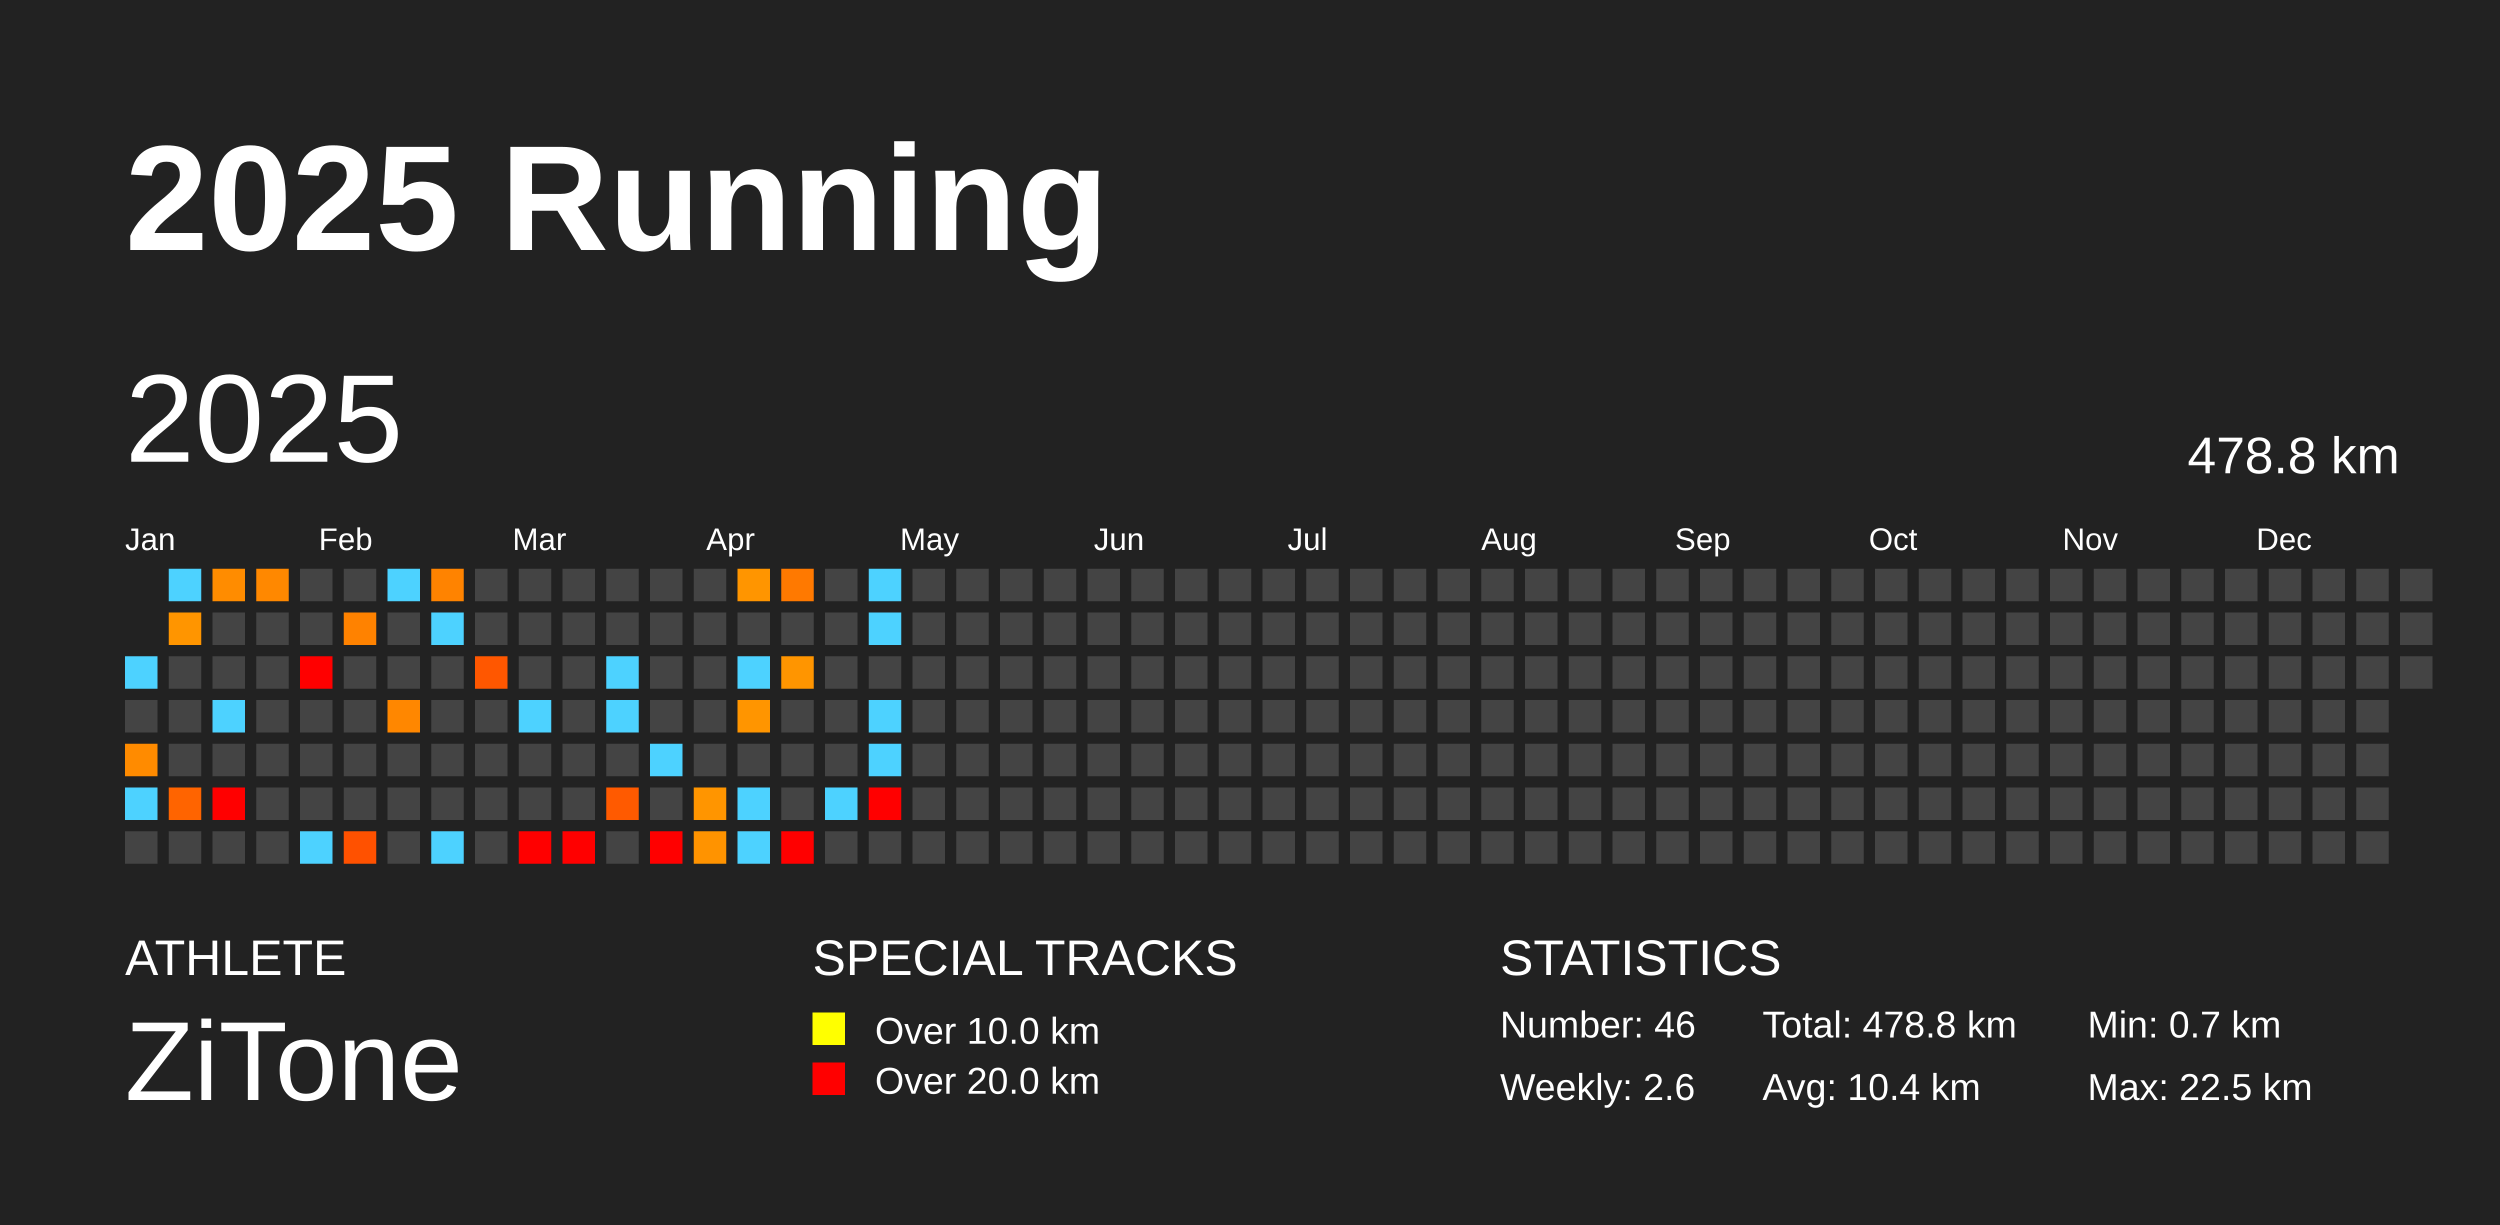
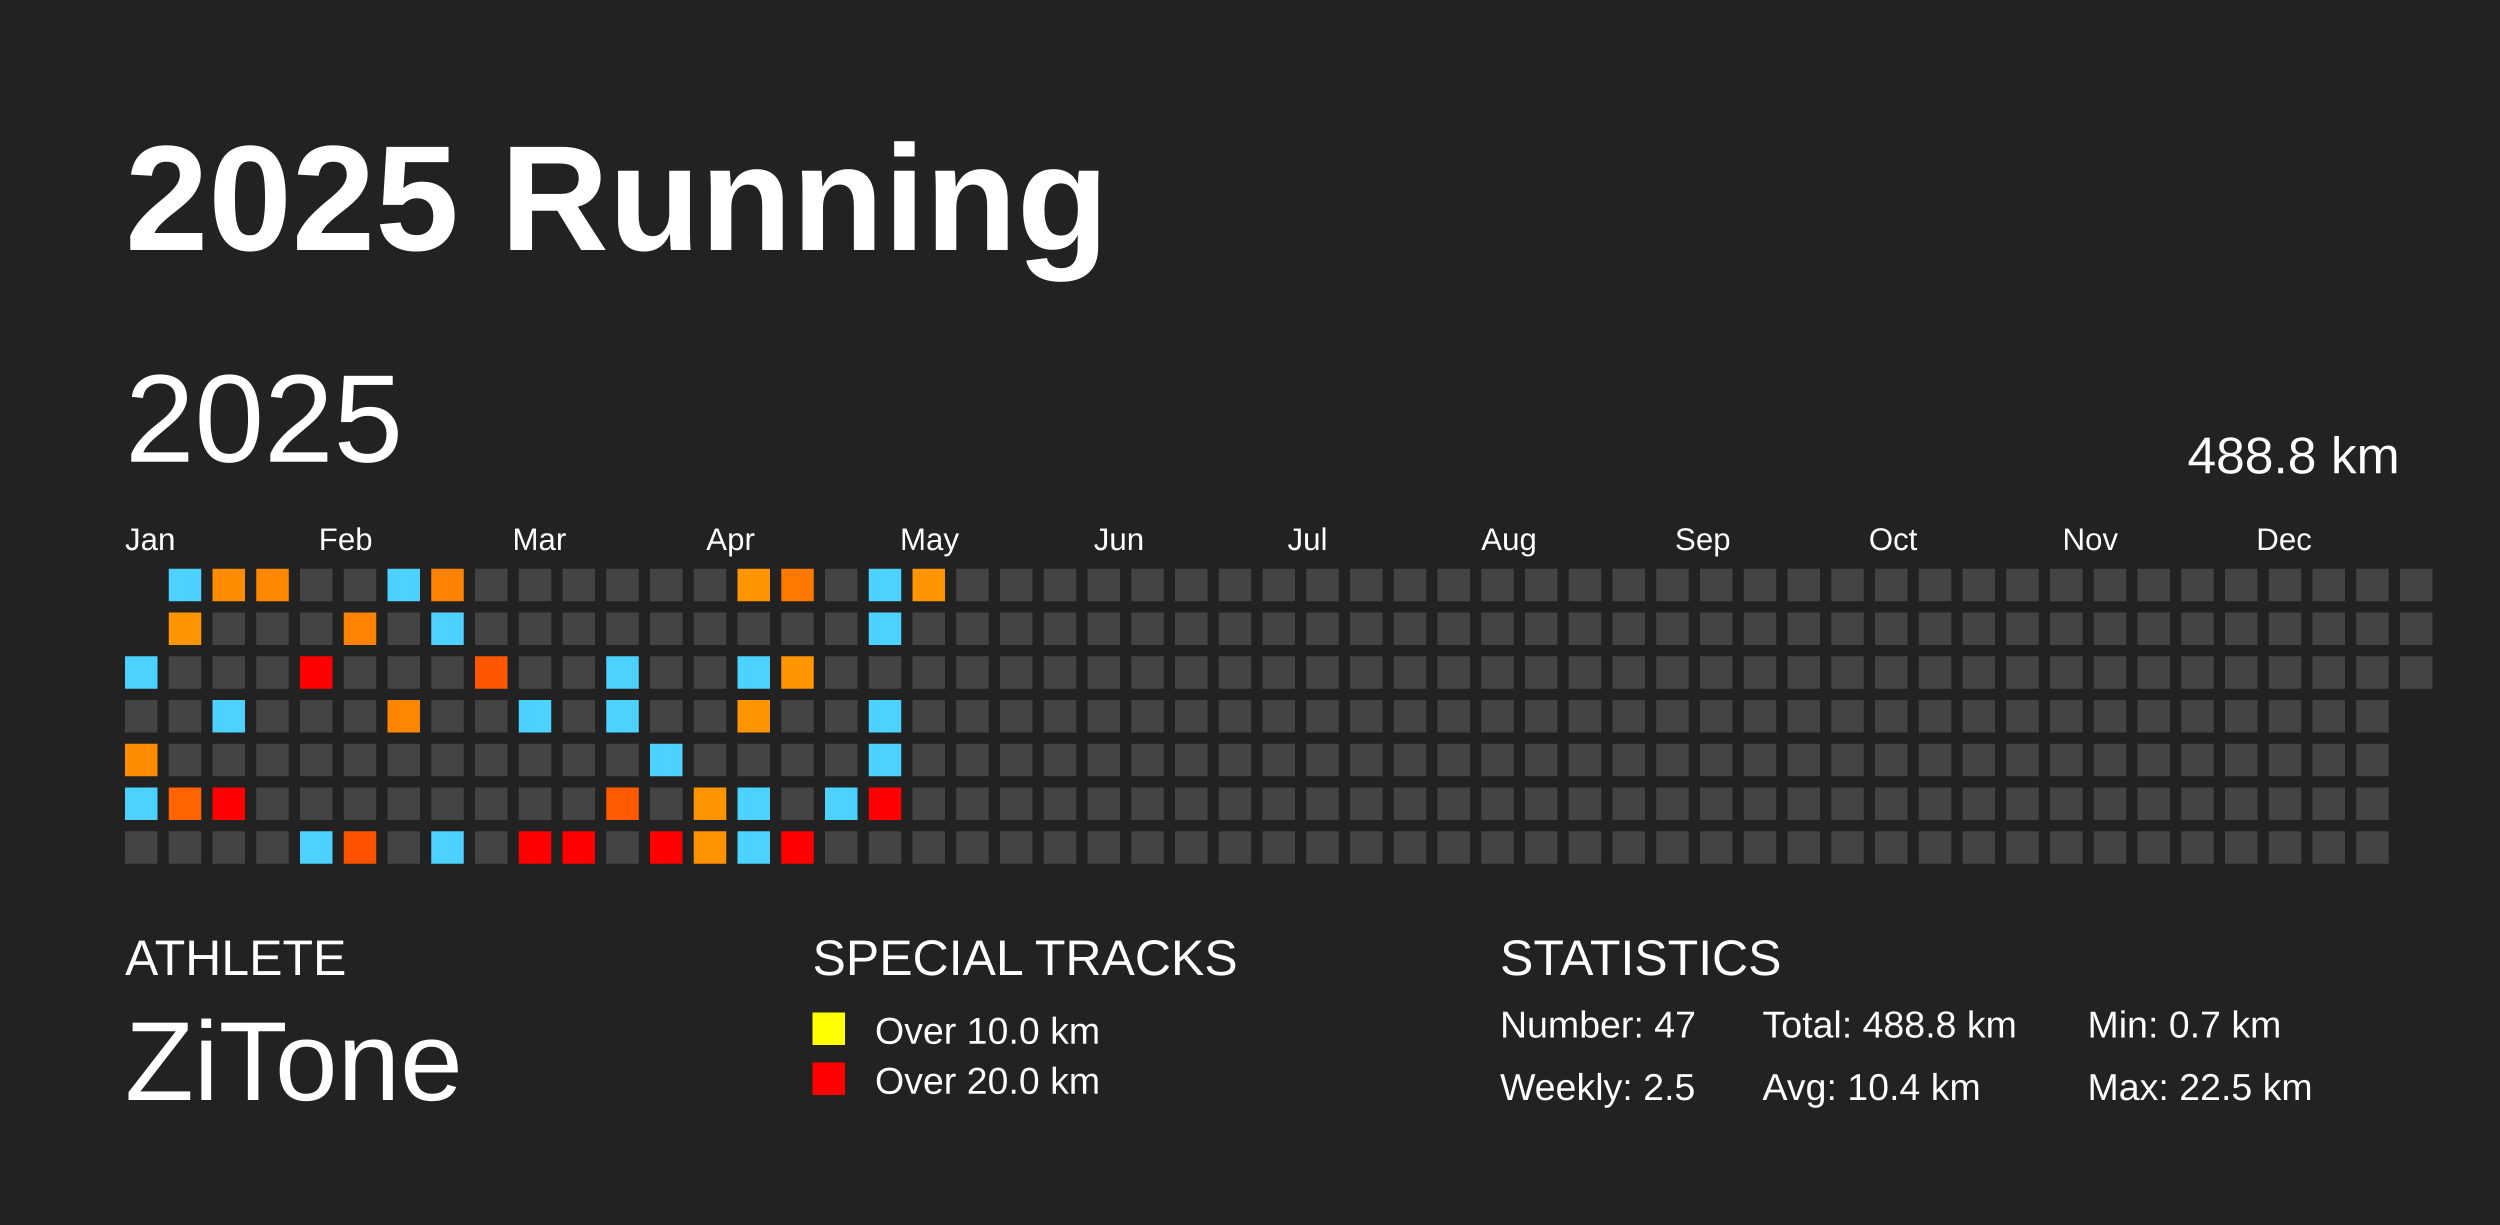
<svg xmlns="http://www.w3.org/2000/svg" baseProfile="full" height="98mm" version="1.1" viewBox="0,0,200,98" width="200mm">
  <defs />
  <rect fill="#222222" height="98" width="200" x="0" y="0" />
  <text fill="#FFFFFF" style="font-size:12px; font-family:Arial; font-weight:bold;" x="10" y="20">2025 Running</text>
  <text fill="#FFFFFF" style="font-size:4px; font-family:Arial" x="10" y="78">ATHLETE</text>
  <text fill="#FFFFFF" style="font-size:9px; font-family:Arial" x="10" y="88">ZiTone</text>
  <text fill="#FFFFFF" style="font-size:4px; font-family:Arial" x="65" y="78">SPECIAL TRACKS</text>
  <rect fill="yellow" height="2.6" width="2.6" x="65" y="81" />
  <text fill="#FFFFFF" style="font-size:3px; font-family:Arial" x="70" y="83.5">Over 10.0 km</text>
  <rect fill="red" height="2.6" width="2.6" x="65" y="85" />
  <text fill="#FFFFFF" style="font-size:3px; font-family:Arial" x="70" y="87.5">Over 20.0 km</text>
  <text fill="#FFFFFF" style="font-size:4px; font-family:Arial" x="120" y="78">STATISTICS</text>
-   <text fill="#FFFFFF" style="font-size:3px; font-family:Arial" x="120" y="83">Number: 46</text>
-   <text fill="#FFFFFF" style="font-size:3px; font-family:Arial" x="120" y="88">Weekly: 2.6</text>
-   <text fill="#FFFFFF" style="font-size:3px; font-family:Arial" x="141" y="83">Total: 478.8 km</text>
+   <text fill="#FFFFFF" style="font-size:3px; font-family:Arial" x="120" y="83">Number: 47</text>
+   <text fill="#FFFFFF" style="font-size:3px; font-family:Arial" x="120" y="88">Weekly: 2.5</text>
+   <text fill="#FFFFFF" style="font-size:3px; font-family:Arial" x="141" y="83">Total: 488.8 km</text>
  <text fill="#FFFFFF" style="font-size:3px; font-family:Arial" x="141" y="88">Avg: 10.4 km</text>
  <text fill="#FFFFFF" style="font-size:3px; font-family:Arial" x="167" y="83">Min: 0.7 km</text>
  <text fill="#FFFFFF" style="font-size:3px; font-family:Arial" x="167" y="88">Max: 22.5 km</text>
  <text dominant-baseline="hanging" fill="#FFFFFF" style="font-size:10.0px; font-family:Arial;" x="10" y="30">2025</text>
-   <text dominant-baseline="hanging" fill="#FFFFFF" style="font-size:4.125px; font-family:Arial;" x="175" y="35">478.8 km</text>
+   <text dominant-baseline="hanging" fill="#FFFFFF" style="font-size:4.125px; font-family:Arial;" x="175" y="35">488.8 km</text>
  <text fill="#FFFFFF" style="font-size:2.5px; font-family:Arial" x="10.0" y="44">Jan</text>
  <text fill="#FFFFFF" style="font-size:2.5px; font-family:Arial" x="25.5" y="44">Feb</text>
  <text fill="#FFFFFF" style="font-size:2.5px; font-family:Arial" x="41.0" y="44">Mar</text>
  <text fill="#FFFFFF" style="font-size:2.5px; font-family:Arial" x="56.5" y="44">Apr</text>
  <text fill="#FFFFFF" style="font-size:2.5px; font-family:Arial" x="72.0" y="44">May</text>
  <text fill="#FFFFFF" style="font-size:2.5px; font-family:Arial" x="87.5" y="44">Jun</text>
  <text fill="#FFFFFF" style="font-size:2.5px; font-family:Arial" x="103.0" y="44">Jul</text>
  <text fill="#FFFFFF" style="font-size:2.5px; font-family:Arial" x="118.5" y="44">Aug</text>
  <text fill="#FFFFFF" style="font-size:2.5px; font-family:Arial" x="134.0" y="44">Sep</text>
  <text fill="#FFFFFF" style="font-size:2.5px; font-family:Arial" x="149.5" y="44">Oct</text>
  <text fill="#FFFFFF" style="font-size:2.5px; font-family:Arial" x="165.0" y="44">Nov</text>
  <text fill="#FFFFFF" style="font-size:2.5px; font-family:Arial" x="180.5" y="44">Dec</text>
  <rect fill="#4dd2ff" height="2.6" width="2.6" x="10.0" y="52.5" />
  <rect fill="#444444" height="2.6" width="2.6" x="10.0" y="56.0" />
  <rect fill="#ff8b00" height="2.6" width="2.6" x="10.0" y="59.5" />
  <rect fill="#4dd2ff" height="2.6" width="2.6" x="10.0" y="63.0" />
  <rect fill="#444444" height="2.6" width="2.6" x="10.0" y="66.5" />
  <rect fill="#4dd2ff" height="2.6" width="2.6" x="13.5" y="45.5" />
  <rect fill="#ff9500" height="2.6" width="2.6" x="13.5" y="49.0" />
  <rect fill="#444444" height="2.6" width="2.6" x="13.5" y="52.5" />
  <rect fill="#444444" height="2.6" width="2.6" x="13.5" y="56.0" />
  <rect fill="#444444" height="2.6" width="2.6" x="13.5" y="59.5" />
  <rect fill="#ff6400" height="2.6" width="2.6" x="13.5" y="63.0" />
  <rect fill="#444444" height="2.6" width="2.6" x="13.5" y="66.5" />
  <rect fill="#ff8c00" height="2.6" width="2.6" x="17.0" y="45.5" />
  <rect fill="#444444" height="2.6" width="2.6" x="17.0" y="49.0" />
  <rect fill="#444444" height="2.6" width="2.6" x="17.0" y="52.5" />
  <rect fill="#4dd2ff" height="2.6" width="2.6" x="17.0" y="56.0" />
  <rect fill="#444444" height="2.6" width="2.6" x="17.0" y="59.5" />
  <rect fill="red" height="2.6" width="2.6" x="17.0" y="63.0" />
  <rect fill="#444444" height="2.6" width="2.6" x="17.0" y="66.5" />
  <rect fill="#ff8800" height="2.6" width="2.6" x="20.5" y="45.5" />
  <rect fill="#444444" height="2.6" width="2.6" x="20.5" y="49.0" />
  <rect fill="#444444" height="2.6" width="2.6" x="20.5" y="52.5" />
  <rect fill="#444444" height="2.6" width="2.6" x="20.5" y="56.0" />
  <rect fill="#444444" height="2.6" width="2.6" x="20.5" y="59.5" />
  <rect fill="#444444" height="2.6" width="2.6" x="20.5" y="63.0" />
  <rect fill="#444444" height="2.6" width="2.6" x="20.5" y="66.5" />
  <rect fill="#444444" height="2.6" width="2.6" x="24.0" y="45.5" />
  <rect fill="#444444" height="2.6" width="2.6" x="24.0" y="49.0" />
  <rect fill="red" height="2.6" width="2.6" x="24.0" y="52.5" />
  <rect fill="#444444" height="2.6" width="2.6" x="24.0" y="56.0" />
  <rect fill="#444444" height="2.6" width="2.6" x="24.0" y="59.5" />
  <rect fill="#444444" height="2.6" width="2.6" x="24.0" y="63.0" />
  <rect fill="#4dd2ff" height="2.6" width="2.6" x="24.0" y="66.5" />
  <rect fill="#444444" height="2.6" width="2.6" x="27.5" y="45.5" />
  <rect fill="#ff8200" height="2.6" width="2.6" x="27.5" y="49.0" />
  <rect fill="#444444" height="2.6" width="2.6" x="27.5" y="52.5" />
  <rect fill="#444444" height="2.6" width="2.6" x="27.5" y="56.0" />
  <rect fill="#444444" height="2.6" width="2.6" x="27.5" y="59.5" />
  <rect fill="#444444" height="2.6" width="2.6" x="27.5" y="63.0" />
  <rect fill="#ff5100" height="2.6" width="2.6" x="27.5" y="66.5" />
  <rect fill="#4dd2ff" height="2.6" width="2.6" x="31.0" y="45.5" />
  <rect fill="#444444" height="2.6" width="2.6" x="31.0" y="49.0" />
  <rect fill="#444444" height="2.6" width="2.6" x="31.0" y="52.5" />
  <rect fill="#ff8700" height="2.6" width="2.6" x="31.0" y="56.0" />
  <rect fill="#444444" height="2.6" width="2.6" x="31.0" y="59.5" />
  <rect fill="#444444" height="2.6" width="2.6" x="31.0" y="63.0" />
  <rect fill="#444444" height="2.6" width="2.6" x="31.0" y="66.5" />
  <rect fill="#ff8300" height="2.6" width="2.6" x="34.5" y="45.5" />
  <rect fill="#4dd2ff" height="2.6" width="2.6" x="34.5" y="49.0" />
  <rect fill="#444444" height="2.6" width="2.6" x="34.5" y="52.5" />
  <rect fill="#444444" height="2.6" width="2.6" x="34.5" y="56.0" />
  <rect fill="#444444" height="2.6" width="2.6" x="34.5" y="59.5" />
  <rect fill="#444444" height="2.6" width="2.6" x="34.5" y="63.0" />
  <rect fill="#4dd2ff" height="2.6" width="2.6" x="34.5" y="66.5" />
  <rect fill="#444444" height="2.6" width="2.6" x="38.0" y="45.5" />
  <rect fill="#444444" height="2.6" width="2.6" x="38.0" y="49.0" />
  <rect fill="#ff5700" height="2.6" width="2.6" x="38.0" y="52.5" />
  <rect fill="#444444" height="2.6" width="2.6" x="38.0" y="56.0" />
  <rect fill="#444444" height="2.6" width="2.6" x="38.0" y="59.5" />
  <rect fill="#444444" height="2.6" width="2.6" x="38.0" y="63.0" />
  <rect fill="#444444" height="2.6" width="2.6" x="38.0" y="66.5" />
  <rect fill="#444444" height="2.6" width="2.6" x="41.5" y="45.5" />
  <rect fill="#444444" height="2.6" width="2.6" x="41.5" y="49.0" />
  <rect fill="#444444" height="2.6" width="2.6" x="41.5" y="52.5" />
  <rect fill="#4dd2ff" height="2.6" width="2.6" x="41.5" y="56.0" />
  <rect fill="#444444" height="2.6" width="2.6" x="41.5" y="59.5" />
  <rect fill="#444444" height="2.6" width="2.6" x="41.5" y="63.0" />
  <rect fill="red" height="2.6" width="2.6" x="41.5" y="66.5" />
  <rect fill="#444444" height="2.6" width="2.6" x="45.0" y="45.5" />
  <rect fill="#444444" height="2.6" width="2.6" x="45.0" y="49.0" />
  <rect fill="#444444" height="2.6" width="2.6" x="45.0" y="52.5" />
  <rect fill="#444444" height="2.6" width="2.6" x="45.0" y="56.0" />
  <rect fill="#444444" height="2.6" width="2.6" x="45.0" y="59.5" />
  <rect fill="#444444" height="2.6" width="2.6" x="45.0" y="63.0" />
  <rect fill="red" height="2.6" width="2.6" x="45.0" y="66.5" />
  <rect fill="#444444" height="2.6" width="2.6" x="48.5" y="45.5" />
  <rect fill="#444444" height="2.6" width="2.6" x="48.5" y="49.0" />
  <rect fill="#4dd2ff" height="2.6" width="2.6" x="48.5" y="52.5" />
  <rect fill="#4dd2ff" height="2.6" width="2.6" x="48.5" y="56.0" />
  <rect fill="#444444" height="2.6" width="2.6" x="48.5" y="59.5" />
  <rect fill="#ff5a00" height="2.6" width="2.6" x="48.5" y="63.0" />
  <rect fill="#444444" height="2.6" width="2.6" x="48.5" y="66.5" />
  <rect fill="#444444" height="2.6" width="2.6" x="52.0" y="45.5" />
  <rect fill="#444444" height="2.6" width="2.6" x="52.0" y="49.0" />
  <rect fill="#444444" height="2.6" width="2.6" x="52.0" y="52.5" />
  <rect fill="#444444" height="2.6" width="2.6" x="52.0" y="56.0" />
  <rect fill="#4dd2ff" height="2.6" width="2.6" x="52.0" y="59.5" />
  <rect fill="#444444" height="2.6" width="2.6" x="52.0" y="63.0" />
  <rect fill="red" height="2.6" width="2.6" x="52.0" y="66.5" />
  <rect fill="#444444" height="2.6" width="2.6" x="55.5" y="45.5" />
  <rect fill="#444444" height="2.6" width="2.6" x="55.5" y="49.0" />
  <rect fill="#444444" height="2.6" width="2.6" x="55.5" y="52.5" />
  <rect fill="#444444" height="2.6" width="2.6" x="55.5" y="56.0" />
  <rect fill="#444444" height="2.6" width="2.6" x="55.5" y="59.5" />
  <rect fill="#ff9500" height="2.6" width="2.6" x="55.5" y="63.0" />
  <rect fill="#ff9300" height="2.6" width="2.6" x="55.5" y="66.5" />
  <rect fill="#ff9500" height="2.6" width="2.6" x="59.0" y="45.5" />
  <rect fill="#444444" height="2.6" width="2.6" x="59.0" y="49.0" />
  <rect fill="#4dd2ff" height="2.6" width="2.6" x="59.0" y="52.5" />
  <rect fill="#ff9500" height="2.6" width="2.6" x="59.0" y="56.0" />
  <rect fill="#444444" height="2.6" width="2.6" x="59.0" y="59.5" />
  <rect fill="#4dd2ff" height="2.6" width="2.6" x="59.0" y="63.0" />
  <rect fill="#4dd2ff" height="2.6" width="2.6" x="59.0" y="66.5" />
  <rect fill="#ff7900" height="2.6" width="2.6" x="62.5" y="45.5" />
  <rect fill="#444444" height="2.6" width="2.6" x="62.5" y="49.0" />
  <rect fill="#ff9500" height="2.6" width="2.6" x="62.5" y="52.5" />
  <rect fill="#444444" height="2.6" width="2.6" x="62.5" y="56.0" />
  <rect fill="#444444" height="2.6" width="2.6" x="62.5" y="59.5" />
  <rect fill="#444444" height="2.6" width="2.6" x="62.5" y="63.0" />
  <rect fill="red" height="2.6" width="2.6" x="62.5" y="66.5" />
  <rect fill="#444444" height="2.6" width="2.6" x="66.0" y="45.5" />
  <rect fill="#444444" height="2.6" width="2.6" x="66.0" y="49.0" />
  <rect fill="#444444" height="2.6" width="2.6" x="66.0" y="52.5" />
  <rect fill="#444444" height="2.6" width="2.6" x="66.0" y="56.0" />
  <rect fill="#444444" height="2.6" width="2.6" x="66.0" y="59.5" />
  <rect fill="#4dd2ff" height="2.6" width="2.6" x="66.0" y="63.0" />
  <rect fill="#444444" height="2.6" width="2.6" x="66.0" y="66.5" />
  <rect fill="#4dd2ff" height="2.6" width="2.6" x="69.5" y="45.5" />
  <rect fill="#4dd2ff" height="2.6" width="2.6" x="69.5" y="49.0" />
  <rect fill="#444444" height="2.6" width="2.6" x="69.5" y="52.5" />
  <rect fill="#4dd2ff" height="2.6" width="2.6" x="69.5" y="56.0" />
  <rect fill="#4dd2ff" height="2.6" width="2.6" x="69.5" y="59.5" />
  <rect fill="red" height="2.6" width="2.6" x="69.5" y="63.0" />
  <rect fill="#444444" height="2.6" width="2.6" x="69.5" y="66.5" />
-   <rect fill="#444444" height="2.6" width="2.6" x="73.0" y="45.5" />
+   <rect fill="#ff9500" height="2.6" width="2.6" x="73.0" y="45.5" />
  <rect fill="#444444" height="2.6" width="2.6" x="73.0" y="49.0" />
  <rect fill="#444444" height="2.6" width="2.6" x="73.0" y="52.5" />
  <rect fill="#444444" height="2.6" width="2.6" x="73.0" y="56.0" />
  <rect fill="#444444" height="2.6" width="2.6" x="73.0" y="59.5" />
  <rect fill="#444444" height="2.6" width="2.6" x="73.0" y="63.0" />
  <rect fill="#444444" height="2.6" width="2.6" x="73.0" y="66.5" />
  <rect fill="#444444" height="2.6" width="2.6" x="76.5" y="45.5" />
  <rect fill="#444444" height="2.6" width="2.6" x="76.5" y="49.0" />
  <rect fill="#444444" height="2.6" width="2.6" x="76.5" y="52.5" />
  <rect fill="#444444" height="2.6" width="2.6" x="76.5" y="56.0" />
  <rect fill="#444444" height="2.6" width="2.6" x="76.5" y="59.5" />
  <rect fill="#444444" height="2.6" width="2.6" x="76.5" y="63.0" />
  <rect fill="#444444" height="2.6" width="2.6" x="76.5" y="66.5" />
  <rect fill="#444444" height="2.6" width="2.6" x="80.0" y="45.5" />
  <rect fill="#444444" height="2.6" width="2.6" x="80.0" y="49.0" />
  <rect fill="#444444" height="2.6" width="2.6" x="80.0" y="52.5" />
  <rect fill="#444444" height="2.6" width="2.6" x="80.0" y="56.0" />
  <rect fill="#444444" height="2.6" width="2.6" x="80.0" y="59.5" />
  <rect fill="#444444" height="2.6" width="2.6" x="80.0" y="63.0" />
  <rect fill="#444444" height="2.6" width="2.6" x="80.0" y="66.5" />
  <rect fill="#444444" height="2.6" width="2.6" x="83.5" y="45.5" />
  <rect fill="#444444" height="2.6" width="2.6" x="83.5" y="49.0" />
  <rect fill="#444444" height="2.6" width="2.6" x="83.5" y="52.5" />
  <rect fill="#444444" height="2.6" width="2.6" x="83.5" y="56.0" />
  <rect fill="#444444" height="2.6" width="2.6" x="83.5" y="59.5" />
  <rect fill="#444444" height="2.6" width="2.6" x="83.5" y="63.0" />
  <rect fill="#444444" height="2.6" width="2.6" x="83.5" y="66.5" />
  <rect fill="#444444" height="2.6" width="2.6" x="87.0" y="45.5" />
  <rect fill="#444444" height="2.6" width="2.6" x="87.0" y="49.0" />
  <rect fill="#444444" height="2.6" width="2.6" x="87.0" y="52.5" />
  <rect fill="#444444" height="2.6" width="2.6" x="87.0" y="56.0" />
  <rect fill="#444444" height="2.6" width="2.6" x="87.0" y="59.5" />
  <rect fill="#444444" height="2.6" width="2.6" x="87.0" y="63.0" />
  <rect fill="#444444" height="2.6" width="2.6" x="87.0" y="66.5" />
  <rect fill="#444444" height="2.6" width="2.6" x="90.5" y="45.5" />
  <rect fill="#444444" height="2.6" width="2.6" x="90.5" y="49.0" />
  <rect fill="#444444" height="2.6" width="2.6" x="90.5" y="52.5" />
  <rect fill="#444444" height="2.6" width="2.6" x="90.5" y="56.0" />
  <rect fill="#444444" height="2.6" width="2.6" x="90.5" y="59.5" />
  <rect fill="#444444" height="2.6" width="2.6" x="90.5" y="63.0" />
  <rect fill="#444444" height="2.6" width="2.6" x="90.5" y="66.5" />
  <rect fill="#444444" height="2.6" width="2.6" x="94.0" y="45.5" />
  <rect fill="#444444" height="2.6" width="2.6" x="94.0" y="49.0" />
  <rect fill="#444444" height="2.6" width="2.6" x="94.0" y="52.5" />
  <rect fill="#444444" height="2.6" width="2.6" x="94.0" y="56.0" />
  <rect fill="#444444" height="2.6" width="2.6" x="94.0" y="59.5" />
  <rect fill="#444444" height="2.6" width="2.6" x="94.0" y="63.0" />
  <rect fill="#444444" height="2.6" width="2.6" x="94.0" y="66.5" />
  <rect fill="#444444" height="2.6" width="2.6" x="97.5" y="45.5" />
  <rect fill="#444444" height="2.6" width="2.6" x="97.5" y="49.0" />
  <rect fill="#444444" height="2.6" width="2.6" x="97.5" y="52.5" />
  <rect fill="#444444" height="2.6" width="2.6" x="97.5" y="56.0" />
  <rect fill="#444444" height="2.6" width="2.6" x="97.5" y="59.5" />
  <rect fill="#444444" height="2.6" width="2.6" x="97.5" y="63.0" />
  <rect fill="#444444" height="2.6" width="2.6" x="97.5" y="66.5" />
  <rect fill="#444444" height="2.6" width="2.6" x="101.0" y="45.5" />
  <rect fill="#444444" height="2.6" width="2.6" x="101.0" y="49.0" />
  <rect fill="#444444" height="2.6" width="2.6" x="101.0" y="52.5" />
  <rect fill="#444444" height="2.6" width="2.6" x="101.0" y="56.0" />
  <rect fill="#444444" height="2.6" width="2.6" x="101.0" y="59.5" />
  <rect fill="#444444" height="2.6" width="2.6" x="101.0" y="63.0" />
  <rect fill="#444444" height="2.6" width="2.6" x="101.0" y="66.5" />
  <rect fill="#444444" height="2.6" width="2.6" x="104.5" y="45.5" />
  <rect fill="#444444" height="2.6" width="2.6" x="104.5" y="49.0" />
  <rect fill="#444444" height="2.6" width="2.6" x="104.5" y="52.5" />
  <rect fill="#444444" height="2.6" width="2.6" x="104.5" y="56.0" />
  <rect fill="#444444" height="2.6" width="2.6" x="104.5" y="59.5" />
  <rect fill="#444444" height="2.6" width="2.6" x="104.5" y="63.0" />
  <rect fill="#444444" height="2.6" width="2.6" x="104.5" y="66.5" />
  <rect fill="#444444" height="2.6" width="2.6" x="108.0" y="45.5" />
  <rect fill="#444444" height="2.6" width="2.6" x="108.0" y="49.0" />
  <rect fill="#444444" height="2.6" width="2.6" x="108.0" y="52.5" />
  <rect fill="#444444" height="2.6" width="2.6" x="108.0" y="56.0" />
  <rect fill="#444444" height="2.6" width="2.6" x="108.0" y="59.5" />
  <rect fill="#444444" height="2.6" width="2.6" x="108.0" y="63.0" />
  <rect fill="#444444" height="2.6" width="2.6" x="108.0" y="66.5" />
  <rect fill="#444444" height="2.6" width="2.6" x="111.5" y="45.5" />
  <rect fill="#444444" height="2.6" width="2.6" x="111.5" y="49.0" />
  <rect fill="#444444" height="2.6" width="2.6" x="111.5" y="52.5" />
  <rect fill="#444444" height="2.6" width="2.6" x="111.5" y="56.0" />
  <rect fill="#444444" height="2.6" width="2.6" x="111.5" y="59.5" />
  <rect fill="#444444" height="2.6" width="2.6" x="111.5" y="63.0" />
  <rect fill="#444444" height="2.6" width="2.6" x="111.5" y="66.5" />
  <rect fill="#444444" height="2.6" width="2.6" x="115.0" y="45.5" />
  <rect fill="#444444" height="2.6" width="2.6" x="115.0" y="49.0" />
  <rect fill="#444444" height="2.6" width="2.6" x="115.0" y="52.5" />
  <rect fill="#444444" height="2.6" width="2.6" x="115.0" y="56.0" />
  <rect fill="#444444" height="2.6" width="2.6" x="115.0" y="59.5" />
  <rect fill="#444444" height="2.6" width="2.6" x="115.0" y="63.0" />
  <rect fill="#444444" height="2.6" width="2.6" x="115.0" y="66.5" />
  <rect fill="#444444" height="2.6" width="2.6" x="118.5" y="45.5" />
  <rect fill="#444444" height="2.6" width="2.6" x="118.5" y="49.0" />
  <rect fill="#444444" height="2.6" width="2.6" x="118.5" y="52.5" />
  <rect fill="#444444" height="2.6" width="2.6" x="118.5" y="56.0" />
  <rect fill="#444444" height="2.6" width="2.6" x="118.5" y="59.5" />
  <rect fill="#444444" height="2.6" width="2.6" x="118.5" y="63.0" />
  <rect fill="#444444" height="2.6" width="2.6" x="118.5" y="66.5" />
  <rect fill="#444444" height="2.6" width="2.6" x="122.0" y="45.5" />
  <rect fill="#444444" height="2.6" width="2.6" x="122.0" y="49.0" />
  <rect fill="#444444" height="2.6" width="2.6" x="122.0" y="52.5" />
  <rect fill="#444444" height="2.6" width="2.6" x="122.0" y="56.0" />
  <rect fill="#444444" height="2.6" width="2.6" x="122.0" y="59.5" />
  <rect fill="#444444" height="2.6" width="2.6" x="122.0" y="63.0" />
  <rect fill="#444444" height="2.6" width="2.6" x="122.0" y="66.5" />
  <rect fill="#444444" height="2.6" width="2.6" x="125.5" y="45.5" />
  <rect fill="#444444" height="2.6" width="2.6" x="125.5" y="49.0" />
  <rect fill="#444444" height="2.6" width="2.6" x="125.5" y="52.5" />
  <rect fill="#444444" height="2.6" width="2.6" x="125.5" y="56.0" />
  <rect fill="#444444" height="2.6" width="2.6" x="125.5" y="59.5" />
  <rect fill="#444444" height="2.6" width="2.6" x="125.5" y="63.0" />
  <rect fill="#444444" height="2.6" width="2.6" x="125.5" y="66.5" />
  <rect fill="#444444" height="2.6" width="2.6" x="129.0" y="45.5" />
  <rect fill="#444444" height="2.6" width="2.6" x="129.0" y="49.0" />
  <rect fill="#444444" height="2.6" width="2.6" x="129.0" y="52.5" />
  <rect fill="#444444" height="2.6" width="2.6" x="129.0" y="56.0" />
  <rect fill="#444444" height="2.6" width="2.6" x="129.0" y="59.5" />
  <rect fill="#444444" height="2.6" width="2.6" x="129.0" y="63.0" />
  <rect fill="#444444" height="2.6" width="2.6" x="129.0" y="66.5" />
  <rect fill="#444444" height="2.6" width="2.6" x="132.5" y="45.5" />
  <rect fill="#444444" height="2.6" width="2.6" x="132.5" y="49.0" />
  <rect fill="#444444" height="2.6" width="2.6" x="132.5" y="52.5" />
  <rect fill="#444444" height="2.6" width="2.6" x="132.5" y="56.0" />
  <rect fill="#444444" height="2.6" width="2.6" x="132.5" y="59.5" />
  <rect fill="#444444" height="2.6" width="2.6" x="132.5" y="63.0" />
  <rect fill="#444444" height="2.6" width="2.6" x="132.5" y="66.5" />
  <rect fill="#444444" height="2.6" width="2.6" x="136.0" y="45.5" />
  <rect fill="#444444" height="2.6" width="2.6" x="136.0" y="49.0" />
  <rect fill="#444444" height="2.6" width="2.6" x="136.0" y="52.5" />
  <rect fill="#444444" height="2.6" width="2.6" x="136.0" y="56.0" />
  <rect fill="#444444" height="2.6" width="2.6" x="136.0" y="59.5" />
  <rect fill="#444444" height="2.6" width="2.6" x="136.0" y="63.0" />
  <rect fill="#444444" height="2.6" width="2.6" x="136.0" y="66.5" />
  <rect fill="#444444" height="2.6" width="2.6" x="139.5" y="45.5" />
  <rect fill="#444444" height="2.6" width="2.6" x="139.5" y="49.0" />
  <rect fill="#444444" height="2.6" width="2.6" x="139.5" y="52.5" />
  <rect fill="#444444" height="2.6" width="2.6" x="139.5" y="56.0" />
  <rect fill="#444444" height="2.6" width="2.6" x="139.5" y="59.5" />
  <rect fill="#444444" height="2.6" width="2.6" x="139.5" y="63.0" />
  <rect fill="#444444" height="2.6" width="2.6" x="139.5" y="66.5" />
  <rect fill="#444444" height="2.6" width="2.6" x="143.0" y="45.5" />
  <rect fill="#444444" height="2.6" width="2.6" x="143.0" y="49.0" />
  <rect fill="#444444" height="2.6" width="2.6" x="143.0" y="52.5" />
  <rect fill="#444444" height="2.6" width="2.6" x="143.0" y="56.0" />
  <rect fill="#444444" height="2.6" width="2.6" x="143.0" y="59.5" />
  <rect fill="#444444" height="2.6" width="2.6" x="143.0" y="63.0" />
  <rect fill="#444444" height="2.6" width="2.6" x="143.0" y="66.5" />
  <rect fill="#444444" height="2.6" width="2.6" x="146.5" y="45.5" />
  <rect fill="#444444" height="2.6" width="2.6" x="146.5" y="49.0" />
  <rect fill="#444444" height="2.6" width="2.6" x="146.5" y="52.5" />
  <rect fill="#444444" height="2.6" width="2.6" x="146.5" y="56.0" />
  <rect fill="#444444" height="2.6" width="2.6" x="146.5" y="59.5" />
  <rect fill="#444444" height="2.6" width="2.6" x="146.5" y="63.0" />
  <rect fill="#444444" height="2.6" width="2.6" x="146.5" y="66.5" />
  <rect fill="#444444" height="2.6" width="2.6" x="150.0" y="45.5" />
  <rect fill="#444444" height="2.6" width="2.6" x="150.0" y="49.0" />
  <rect fill="#444444" height="2.6" width="2.6" x="150.0" y="52.5" />
  <rect fill="#444444" height="2.6" width="2.6" x="150.0" y="56.0" />
  <rect fill="#444444" height="2.6" width="2.6" x="150.0" y="59.5" />
  <rect fill="#444444" height="2.6" width="2.6" x="150.0" y="63.0" />
  <rect fill="#444444" height="2.6" width="2.6" x="150.0" y="66.5" />
  <rect fill="#444444" height="2.6" width="2.6" x="153.5" y="45.5" />
  <rect fill="#444444" height="2.6" width="2.6" x="153.5" y="49.0" />
  <rect fill="#444444" height="2.6" width="2.6" x="153.5" y="52.5" />
  <rect fill="#444444" height="2.6" width="2.6" x="153.5" y="56.0" />
  <rect fill="#444444" height="2.6" width="2.6" x="153.5" y="59.5" />
  <rect fill="#444444" height="2.6" width="2.6" x="153.5" y="63.0" />
  <rect fill="#444444" height="2.6" width="2.6" x="153.5" y="66.5" />
  <rect fill="#444444" height="2.6" width="2.6" x="157.0" y="45.5" />
  <rect fill="#444444" height="2.6" width="2.6" x="157.0" y="49.0" />
  <rect fill="#444444" height="2.6" width="2.6" x="157.0" y="52.5" />
  <rect fill="#444444" height="2.6" width="2.6" x="157.0" y="56.0" />
  <rect fill="#444444" height="2.6" width="2.6" x="157.0" y="59.5" />
  <rect fill="#444444" height="2.6" width="2.6" x="157.0" y="63.0" />
  <rect fill="#444444" height="2.6" width="2.6" x="157.0" y="66.5" />
  <rect fill="#444444" height="2.6" width="2.6" x="160.5" y="45.5" />
  <rect fill="#444444" height="2.6" width="2.6" x="160.5" y="49.0" />
  <rect fill="#444444" height="2.6" width="2.6" x="160.5" y="52.5" />
  <rect fill="#444444" height="2.6" width="2.6" x="160.5" y="56.0" />
  <rect fill="#444444" height="2.6" width="2.6" x="160.5" y="59.5" />
  <rect fill="#444444" height="2.6" width="2.6" x="160.5" y="63.0" />
  <rect fill="#444444" height="2.6" width="2.6" x="160.5" y="66.5" />
  <rect fill="#444444" height="2.6" width="2.6" x="164.0" y="45.5" />
  <rect fill="#444444" height="2.6" width="2.6" x="164.0" y="49.0" />
  <rect fill="#444444" height="2.6" width="2.6" x="164.0" y="52.5" />
  <rect fill="#444444" height="2.6" width="2.6" x="164.0" y="56.0" />
  <rect fill="#444444" height="2.6" width="2.6" x="164.0" y="59.5" />
  <rect fill="#444444" height="2.6" width="2.6" x="164.0" y="63.0" />
  <rect fill="#444444" height="2.6" width="2.6" x="164.0" y="66.5" />
  <rect fill="#444444" height="2.6" width="2.6" x="167.5" y="45.5" />
  <rect fill="#444444" height="2.6" width="2.6" x="167.5" y="49.0" />
  <rect fill="#444444" height="2.6" width="2.6" x="167.5" y="52.5" />
  <rect fill="#444444" height="2.6" width="2.6" x="167.5" y="56.0" />
  <rect fill="#444444" height="2.6" width="2.6" x="167.5" y="59.5" />
  <rect fill="#444444" height="2.6" width="2.6" x="167.5" y="63.0" />
  <rect fill="#444444" height="2.6" width="2.6" x="167.5" y="66.5" />
  <rect fill="#444444" height="2.6" width="2.6" x="171.0" y="45.5" />
  <rect fill="#444444" height="2.6" width="2.6" x="171.0" y="49.0" />
  <rect fill="#444444" height="2.6" width="2.6" x="171.0" y="52.5" />
  <rect fill="#444444" height="2.6" width="2.6" x="171.0" y="56.0" />
  <rect fill="#444444" height="2.6" width="2.6" x="171.0" y="59.5" />
  <rect fill="#444444" height="2.6" width="2.6" x="171.0" y="63.0" />
  <rect fill="#444444" height="2.6" width="2.6" x="171.0" y="66.5" />
  <rect fill="#444444" height="2.6" width="2.6" x="174.5" y="45.5" />
  <rect fill="#444444" height="2.6" width="2.6" x="174.5" y="49.0" />
  <rect fill="#444444" height="2.6" width="2.6" x="174.5" y="52.5" />
  <rect fill="#444444" height="2.6" width="2.6" x="174.5" y="56.0" />
  <rect fill="#444444" height="2.6" width="2.6" x="174.5" y="59.5" />
  <rect fill="#444444" height="2.6" width="2.6" x="174.5" y="63.0" />
  <rect fill="#444444" height="2.6" width="2.6" x="174.5" y="66.5" />
  <rect fill="#444444" height="2.6" width="2.6" x="178.0" y="45.5" />
  <rect fill="#444444" height="2.6" width="2.6" x="178.0" y="49.0" />
  <rect fill="#444444" height="2.6" width="2.6" x="178.0" y="52.5" />
  <rect fill="#444444" height="2.6" width="2.6" x="178.0" y="56.0" />
  <rect fill="#444444" height="2.6" width="2.6" x="178.0" y="59.5" />
  <rect fill="#444444" height="2.6" width="2.6" x="178.0" y="63.0" />
  <rect fill="#444444" height="2.6" width="2.6" x="178.0" y="66.5" />
  <rect fill="#444444" height="2.6" width="2.6" x="181.5" y="45.5" />
  <rect fill="#444444" height="2.6" width="2.6" x="181.5" y="49.0" />
  <rect fill="#444444" height="2.6" width="2.6" x="181.5" y="52.5" />
  <rect fill="#444444" height="2.6" width="2.6" x="181.5" y="56.0" />
  <rect fill="#444444" height="2.6" width="2.6" x="181.5" y="59.5" />
  <rect fill="#444444" height="2.6" width="2.6" x="181.5" y="63.0" />
  <rect fill="#444444" height="2.6" width="2.6" x="181.5" y="66.5" />
  <rect fill="#444444" height="2.6" width="2.6" x="185.0" y="45.5" />
  <rect fill="#444444" height="2.6" width="2.6" x="185.0" y="49.0" />
  <rect fill="#444444" height="2.6" width="2.6" x="185.0" y="52.5" />
  <rect fill="#444444" height="2.6" width="2.6" x="185.0" y="56.0" />
  <rect fill="#444444" height="2.6" width="2.6" x="185.0" y="59.5" />
  <rect fill="#444444" height="2.6" width="2.6" x="185.0" y="63.0" />
  <rect fill="#444444" height="2.6" width="2.6" x="185.0" y="66.5" />
  <rect fill="#444444" height="2.6" width="2.6" x="188.5" y="45.5" />
  <rect fill="#444444" height="2.6" width="2.6" x="188.5" y="49.0" />
  <rect fill="#444444" height="2.6" width="2.6" x="188.5" y="52.5" />
  <rect fill="#444444" height="2.6" width="2.6" x="188.5" y="56.0" />
  <rect fill="#444444" height="2.6" width="2.6" x="188.5" y="59.5" />
  <rect fill="#444444" height="2.6" width="2.6" x="188.5" y="63.0" />
  <rect fill="#444444" height="2.6" width="2.6" x="188.5" y="66.5" />
  <rect fill="#444444" height="2.6" width="2.6" x="192.0" y="45.5" />
  <rect fill="#444444" height="2.6" width="2.6" x="192.0" y="49.0" />
  <rect fill="#444444" height="2.6" width="2.6" x="192.0" y="52.5" />
</svg>
